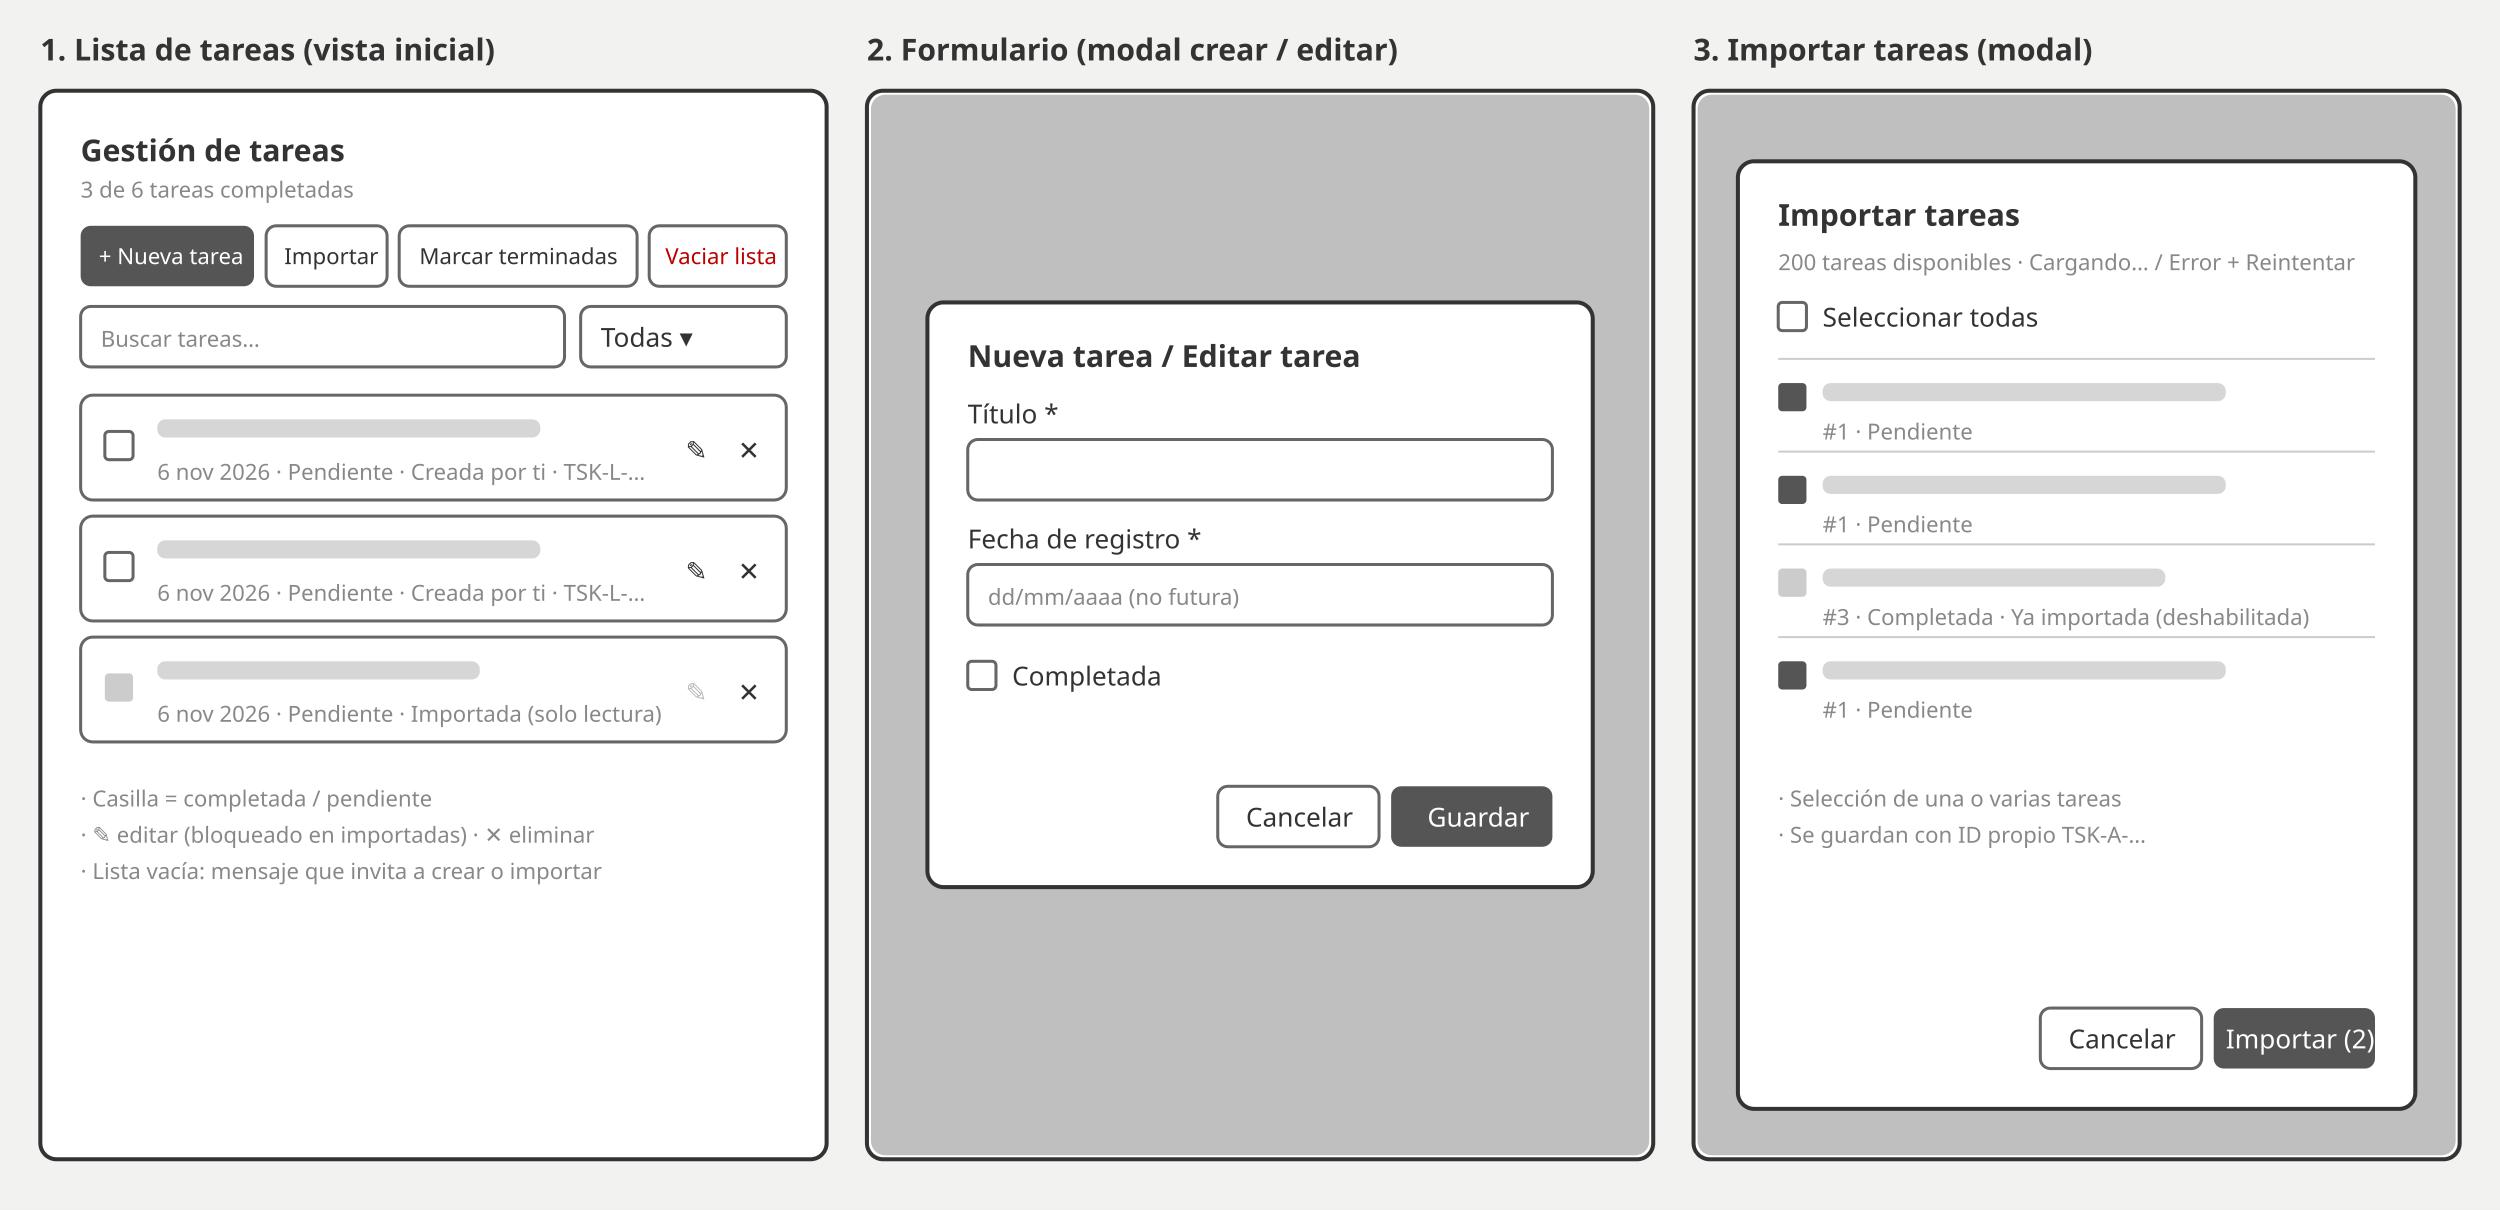
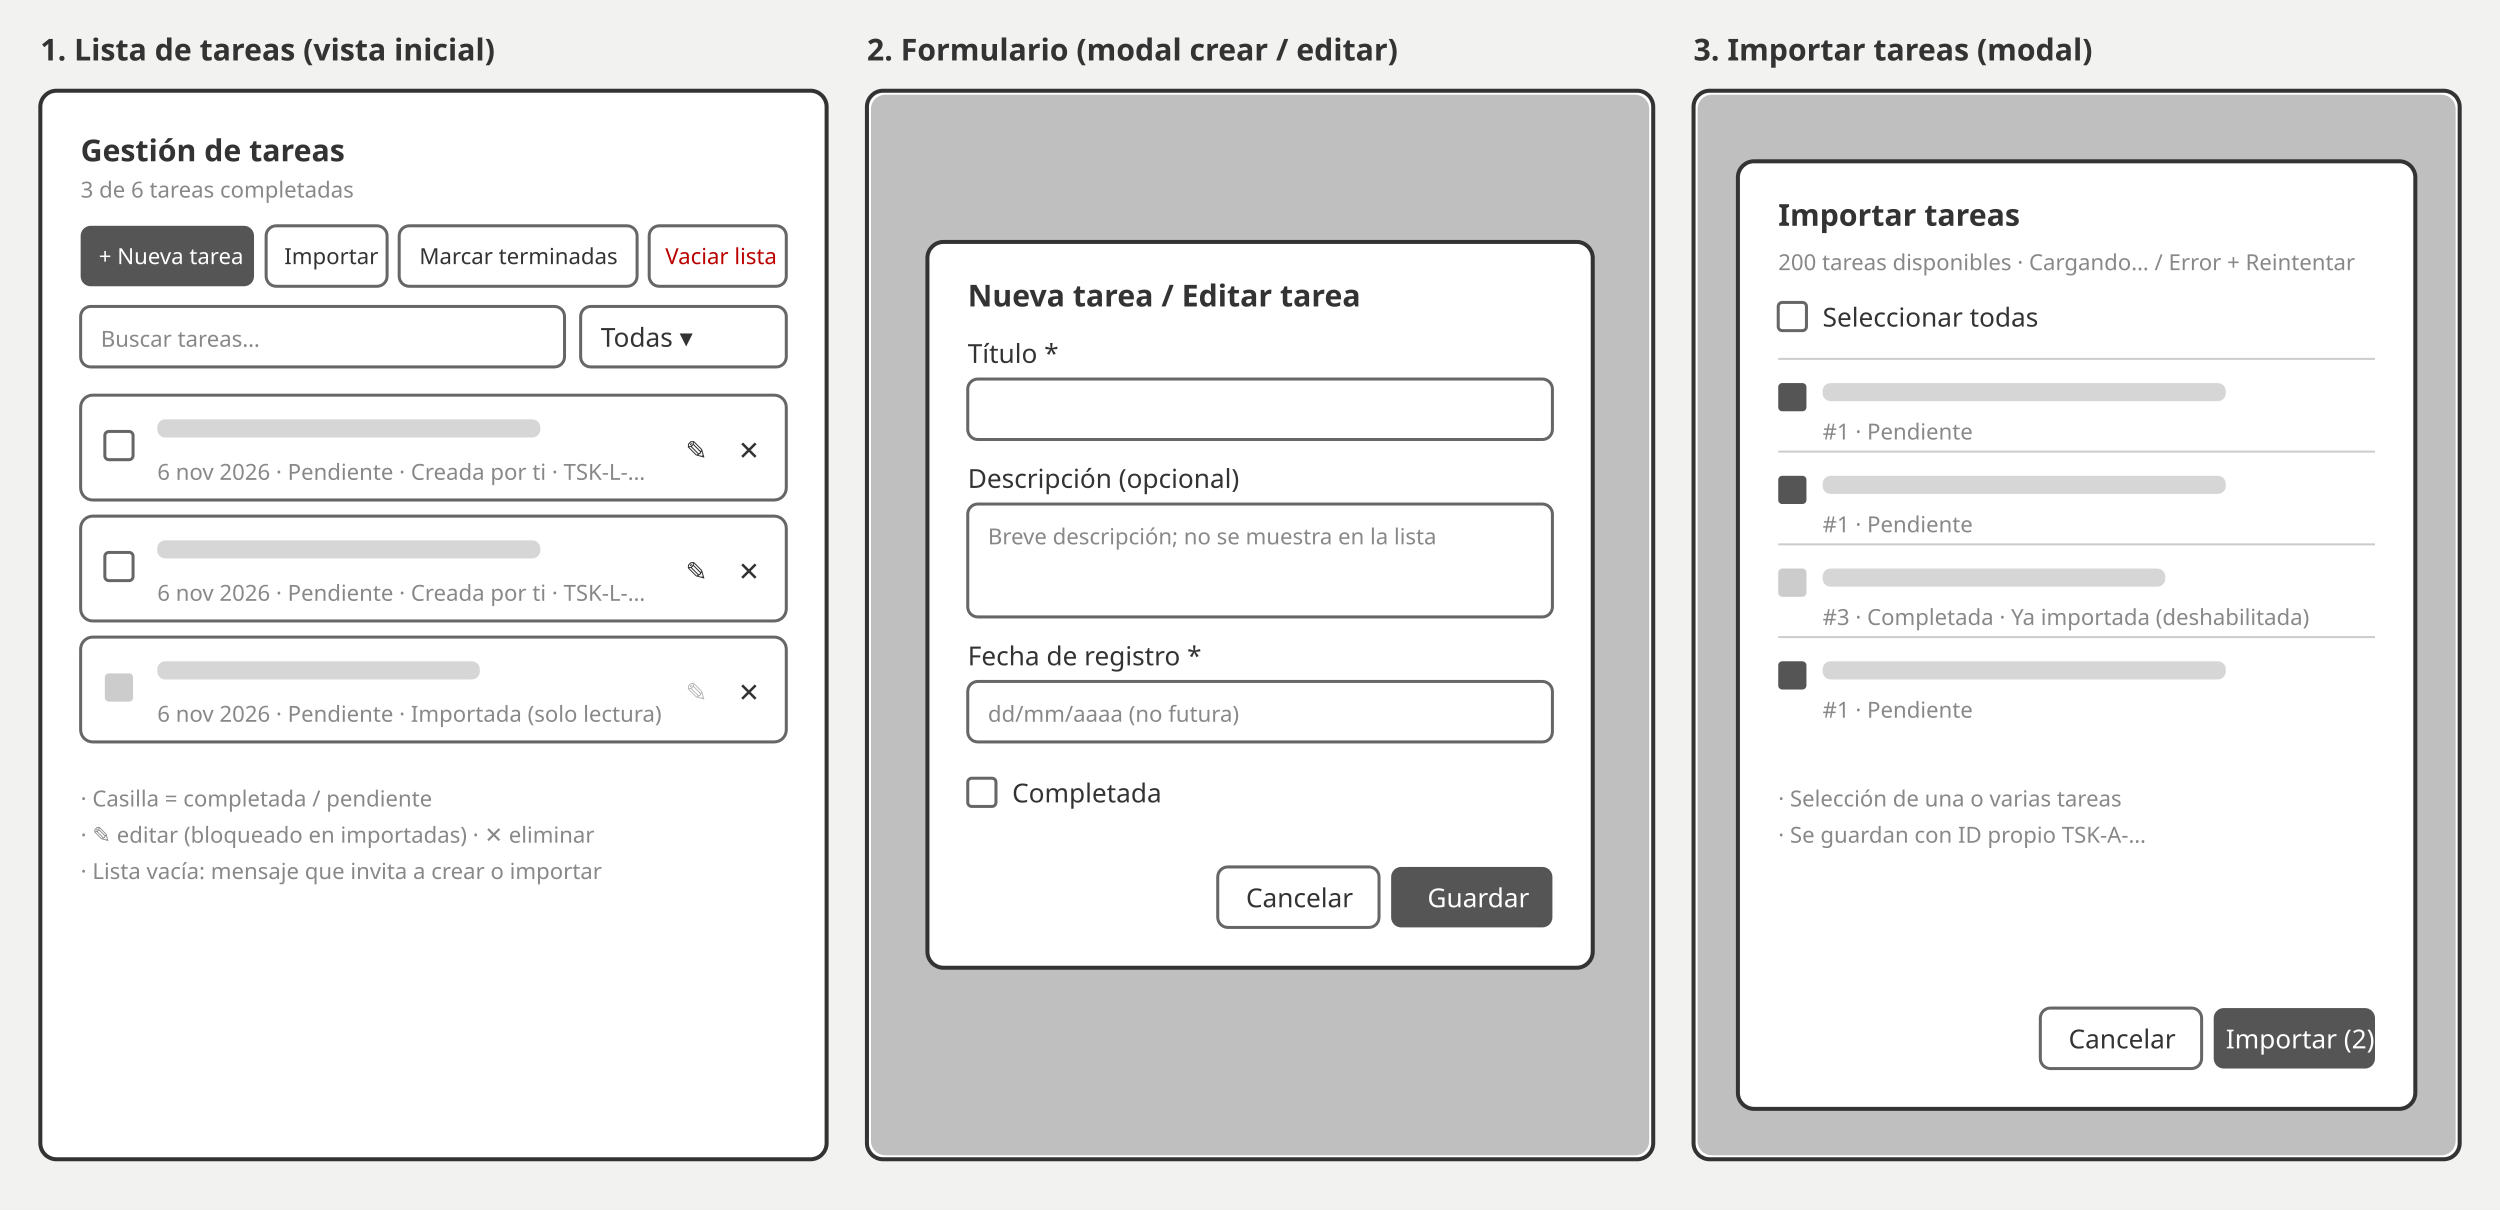
<svg xmlns="http://www.w3.org/2000/svg" viewBox="0 0 1240 600" font-family="system-ui, sans-serif" font-size="13" fill="#333">
  <style>
    .f { fill: #fff; stroke: #333; stroke-width: 2; }
    .b { fill: #fff; stroke: #666; stroke-width: 1.5; }
    .p { fill: #555; }
    .l { fill: #d6d6d6; }
    .t { font-weight: 700; font-size: 15px; }
    .w { fill: #fff; }
    .s { fill: #888; font-size: 11px; }
    .bt { font-size: 11px; }
    .ov { fill: #000; opacity: .25; }
  </style>
  <rect width="1240" height="600" fill="#f2f2f0" />
  <text x="20" y="30" class="t">1. Lista de tareas (vista inicial)</text>
  <rect x="20" y="45" width="390" height="530" rx="8" class="f" />
  <text x="40" y="80" class="t">Gestión de tareas</text>
  <text x="40" y="98" class="s">3 de 6 tareas completadas</text>
  <rect x="40" y="112" width="86" height="30" rx="5" class="p" />
  <text x="49" y="131" class="w bt">+ Nueva tarea</text>
  <rect x="132" y="112" width="60" height="30" rx="5" class="b" />
  <text x="141" y="131" class="bt">Importar</text>
  <rect x="198" y="112" width="118" height="30" rx="5" class="b" />
  <text x="208" y="131" class="bt">Marcar terminadas</text>
  <rect x="322" y="112" width="68" height="30" rx="5" class="b" />
  <text x="330" y="131" class="bt" fill="#b00">Vaciar lista</text>
  <rect x="40" y="152" width="240" height="30" rx="5" class="b" />
  <text x="50" y="172" class="s">Buscar tareas…</text>
  <rect x="288" y="152" width="102" height="30" rx="5" class="b" />
  <text x="298" y="172">Todas ▾</text>
  <g id="row">
    <rect x="40" y="196" width="350" height="52" rx="6" class="b" />
    <rect x="52" y="214" width="14" height="14" rx="2" class="b" />
    <rect x="78" y="208" width="190" height="9" rx="4" class="l" />
    <text x="78" y="238" class="s">6 nov 2026 · Pendiente · Creada por ti · TSK-L-…</text>
    <text x="340" y="228">✎</text>
    <text x="366" y="228">✕</text>
  </g>
  <use href="#row" y="60" />
  <rect x="40" y="316" width="350" height="52" rx="6" class="b" />
  <rect x="52" y="334" width="14" height="14" rx="2" fill="#ccc" />
  <rect x="78" y="328" width="160" height="9" rx="4" class="l" />
  <text x="78" y="358" class="s">6 nov 2026 · Pendiente · Importada (solo lectura)</text>
  <text x="340" y="348" fill="#bbb">✎</text>
  <text x="366" y="348">✕</text>
  <text x="40" y="400" class="s">· Casilla = completada / pendiente</text>
  <text x="40" y="418" class="s">· ✎ editar (bloqueado en importadas) · ✕ eliminar</text>
  <text x="40" y="436" class="s">· Lista vacía: mensaje que invita a crear o importar</text>
  <text x="430" y="30" class="t">2. Formulario (modal crear / editar)</text>
  <rect x="430" y="45" width="390" height="530" rx="8" class="f" />
  <rect x="432" y="47" width="386" height="526" rx="7" class="ov" />
-   <rect x="460" y="150" width="330" height="290" rx="8" class="f" />
-   <text x="480" y="182" class="t">Nueva tarea / Editar tarea</text>
-   <text x="480" y="210">Título *</text>
-   <rect x="480" y="218" width="290" height="30" rx="5" class="b" />
-   <text x="480" y="272">Fecha de registro *</text>
-   <rect x="480" y="280" width="290" height="30" rx="5" class="b" />
-   <text x="490" y="300" class="s">dd/mm/aaaa (no futura)</text>
-   <rect x="480" y="328" width="14" height="14" rx="2" class="b" />
-   <text x="502" y="340">Completada</text>
-   <rect x="604" y="390" width="80" height="30" rx="5" class="b" />
-   <text x="618" y="410">Cancelar</text>
-   <rect x="690" y="390" width="80" height="30" rx="5" class="p" />
-   <text x="708" y="410" class="w">Guardar</text>
+   <rect x="460" y="120" width="330" height="360" rx="8" class="f" />
+   <text x="480" y="152" class="t">Nueva tarea / Editar tarea</text>
+   <text x="480" y="180">Título *</text>
+   <rect x="480" y="188" width="290" height="30" rx="5" class="b" />
+   <text x="480" y="242">Descripción (opcional)</text>
+   <rect x="480" y="250" width="290" height="56" rx="5" class="b" />
+   <text x="490" y="270" class="s">Breve descripción; no se muestra en la lista</text>
+   <text x="480" y="330">Fecha de registro *</text>
+   <rect x="480" y="338" width="290" height="30" rx="5" class="b" />
+   <text x="490" y="358" class="s">dd/mm/aaaa (no futura)</text>
+   <rect x="480" y="386" width="14" height="14" rx="2" class="b" />
+   <text x="502" y="398">Completada</text>
+   <rect x="604" y="430" width="80" height="30" rx="5" class="b" />
+   <text x="618" y="450">Cancelar</text>
+   <rect x="690" y="430" width="80" height="30" rx="5" class="p" />
+   <text x="708" y="450" class="w">Guardar</text>
  <text x="840" y="30" class="t">3. Importar tareas (modal)</text>
  <rect x="840" y="45" width="380" height="530" rx="8" class="f" />
  <rect x="842" y="47" width="376" height="526" rx="7" class="ov" />
  <rect x="862" y="80" width="336" height="470" rx="8" class="f" />
  <text x="882" y="112" class="t">Importar tareas</text>
  <text x="882" y="134" class="s">200 tareas disponibles · Cargando… / Error + Reintentar</text>
  <rect x="882" y="150" width="14" height="14" rx="2" class="b" />
  <text x="904" y="162">Seleccionar todas</text>
  <g id="item">
    <line x1="882" y1="178" x2="1178" y2="178" stroke="#ccc" />
    <rect x="882" y="190" width="14" height="14" rx="2" class="p" />
    <rect x="904" y="190" width="200" height="9" rx="4" class="l" />
    <text x="904" y="218" class="s">#1 · Pendiente</text>
  </g>
  <use href="#item" y="46" />
  <line x1="882" y1="270" x2="1178" y2="270" stroke="#ccc" />
  <rect x="882" y="282" width="14" height="14" rx="2" fill="#ccc" />
  <rect x="904" y="282" width="170" height="9" rx="4" class="l" />
  <text x="904" y="310" class="s">#3 · Completada · Ya importada (deshabilitada)</text>
  <use href="#item" y="138" />
  <text x="882" y="400" class="s">· Selección de una o varias tareas</text>
  <text x="882" y="418" class="s">· Se guardan con ID propio TSK-A-…</text>
  <rect x="1012" y="500" width="80" height="30" rx="5" class="b" />
  <text x="1026" y="520">Cancelar</text>
  <rect x="1098" y="500" width="80" height="30" rx="5" class="p" />
  <text x="1104" y="520" class="w">Importar (2)</text>
</svg>
